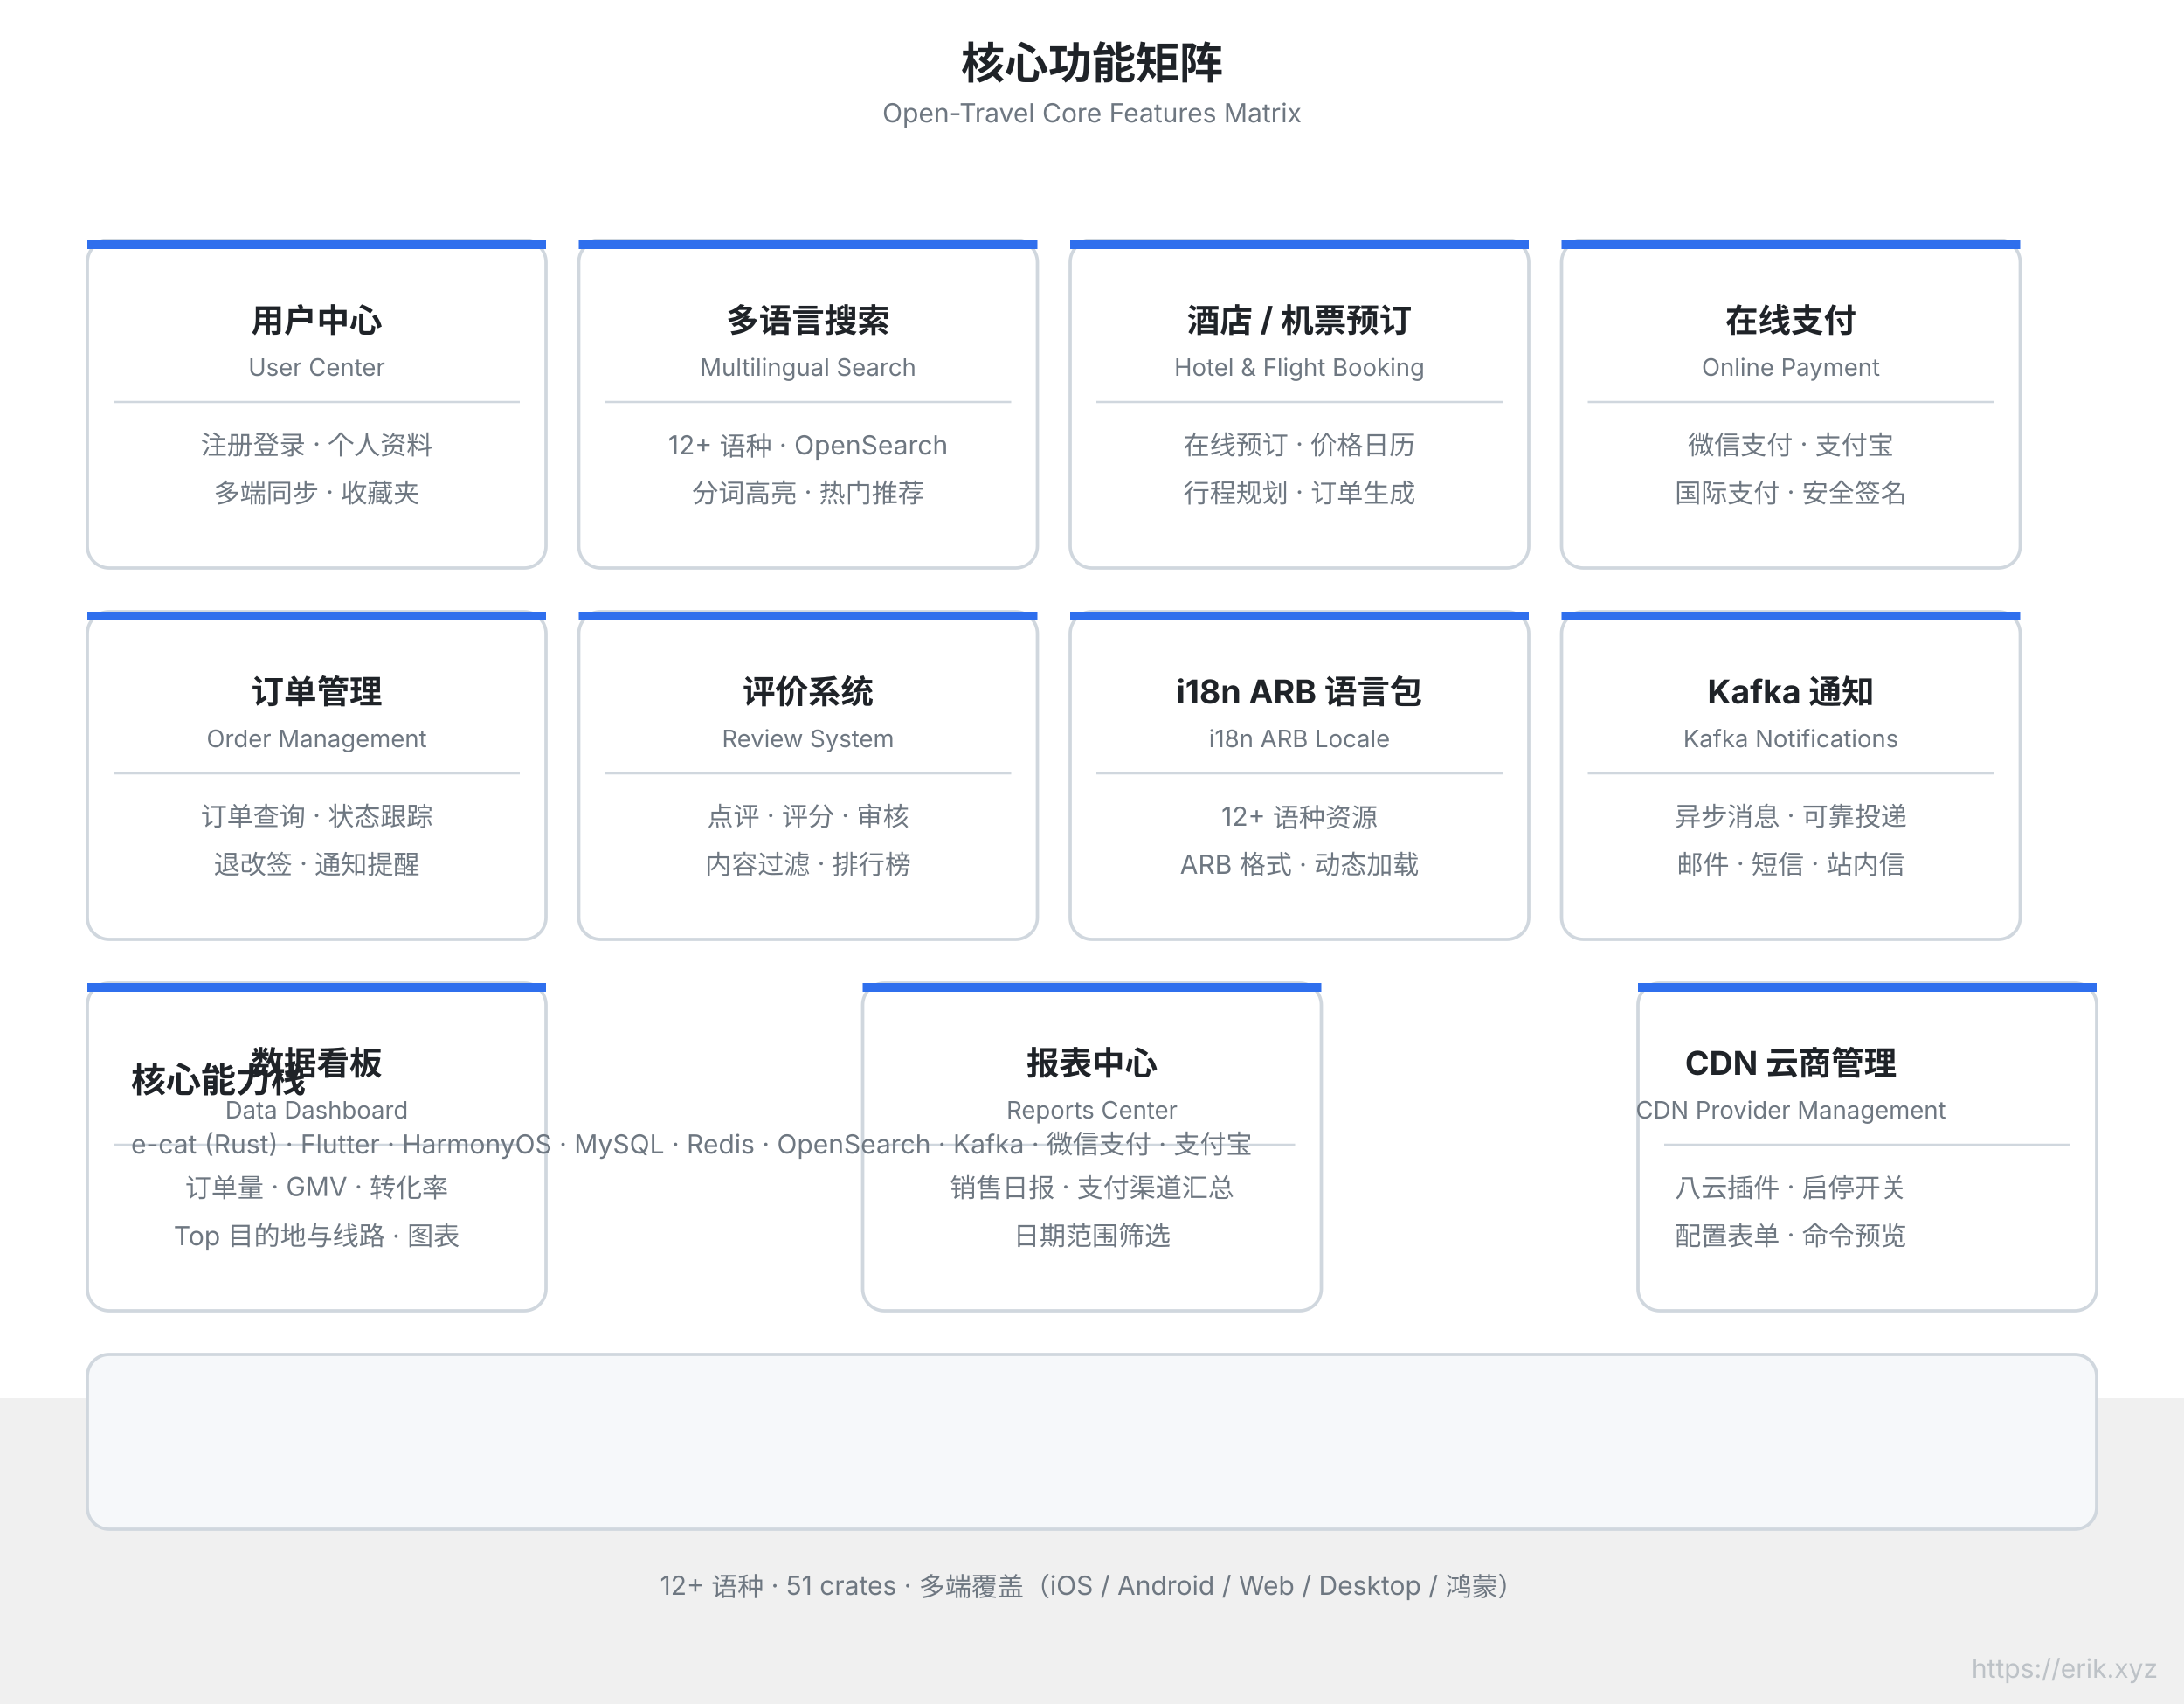
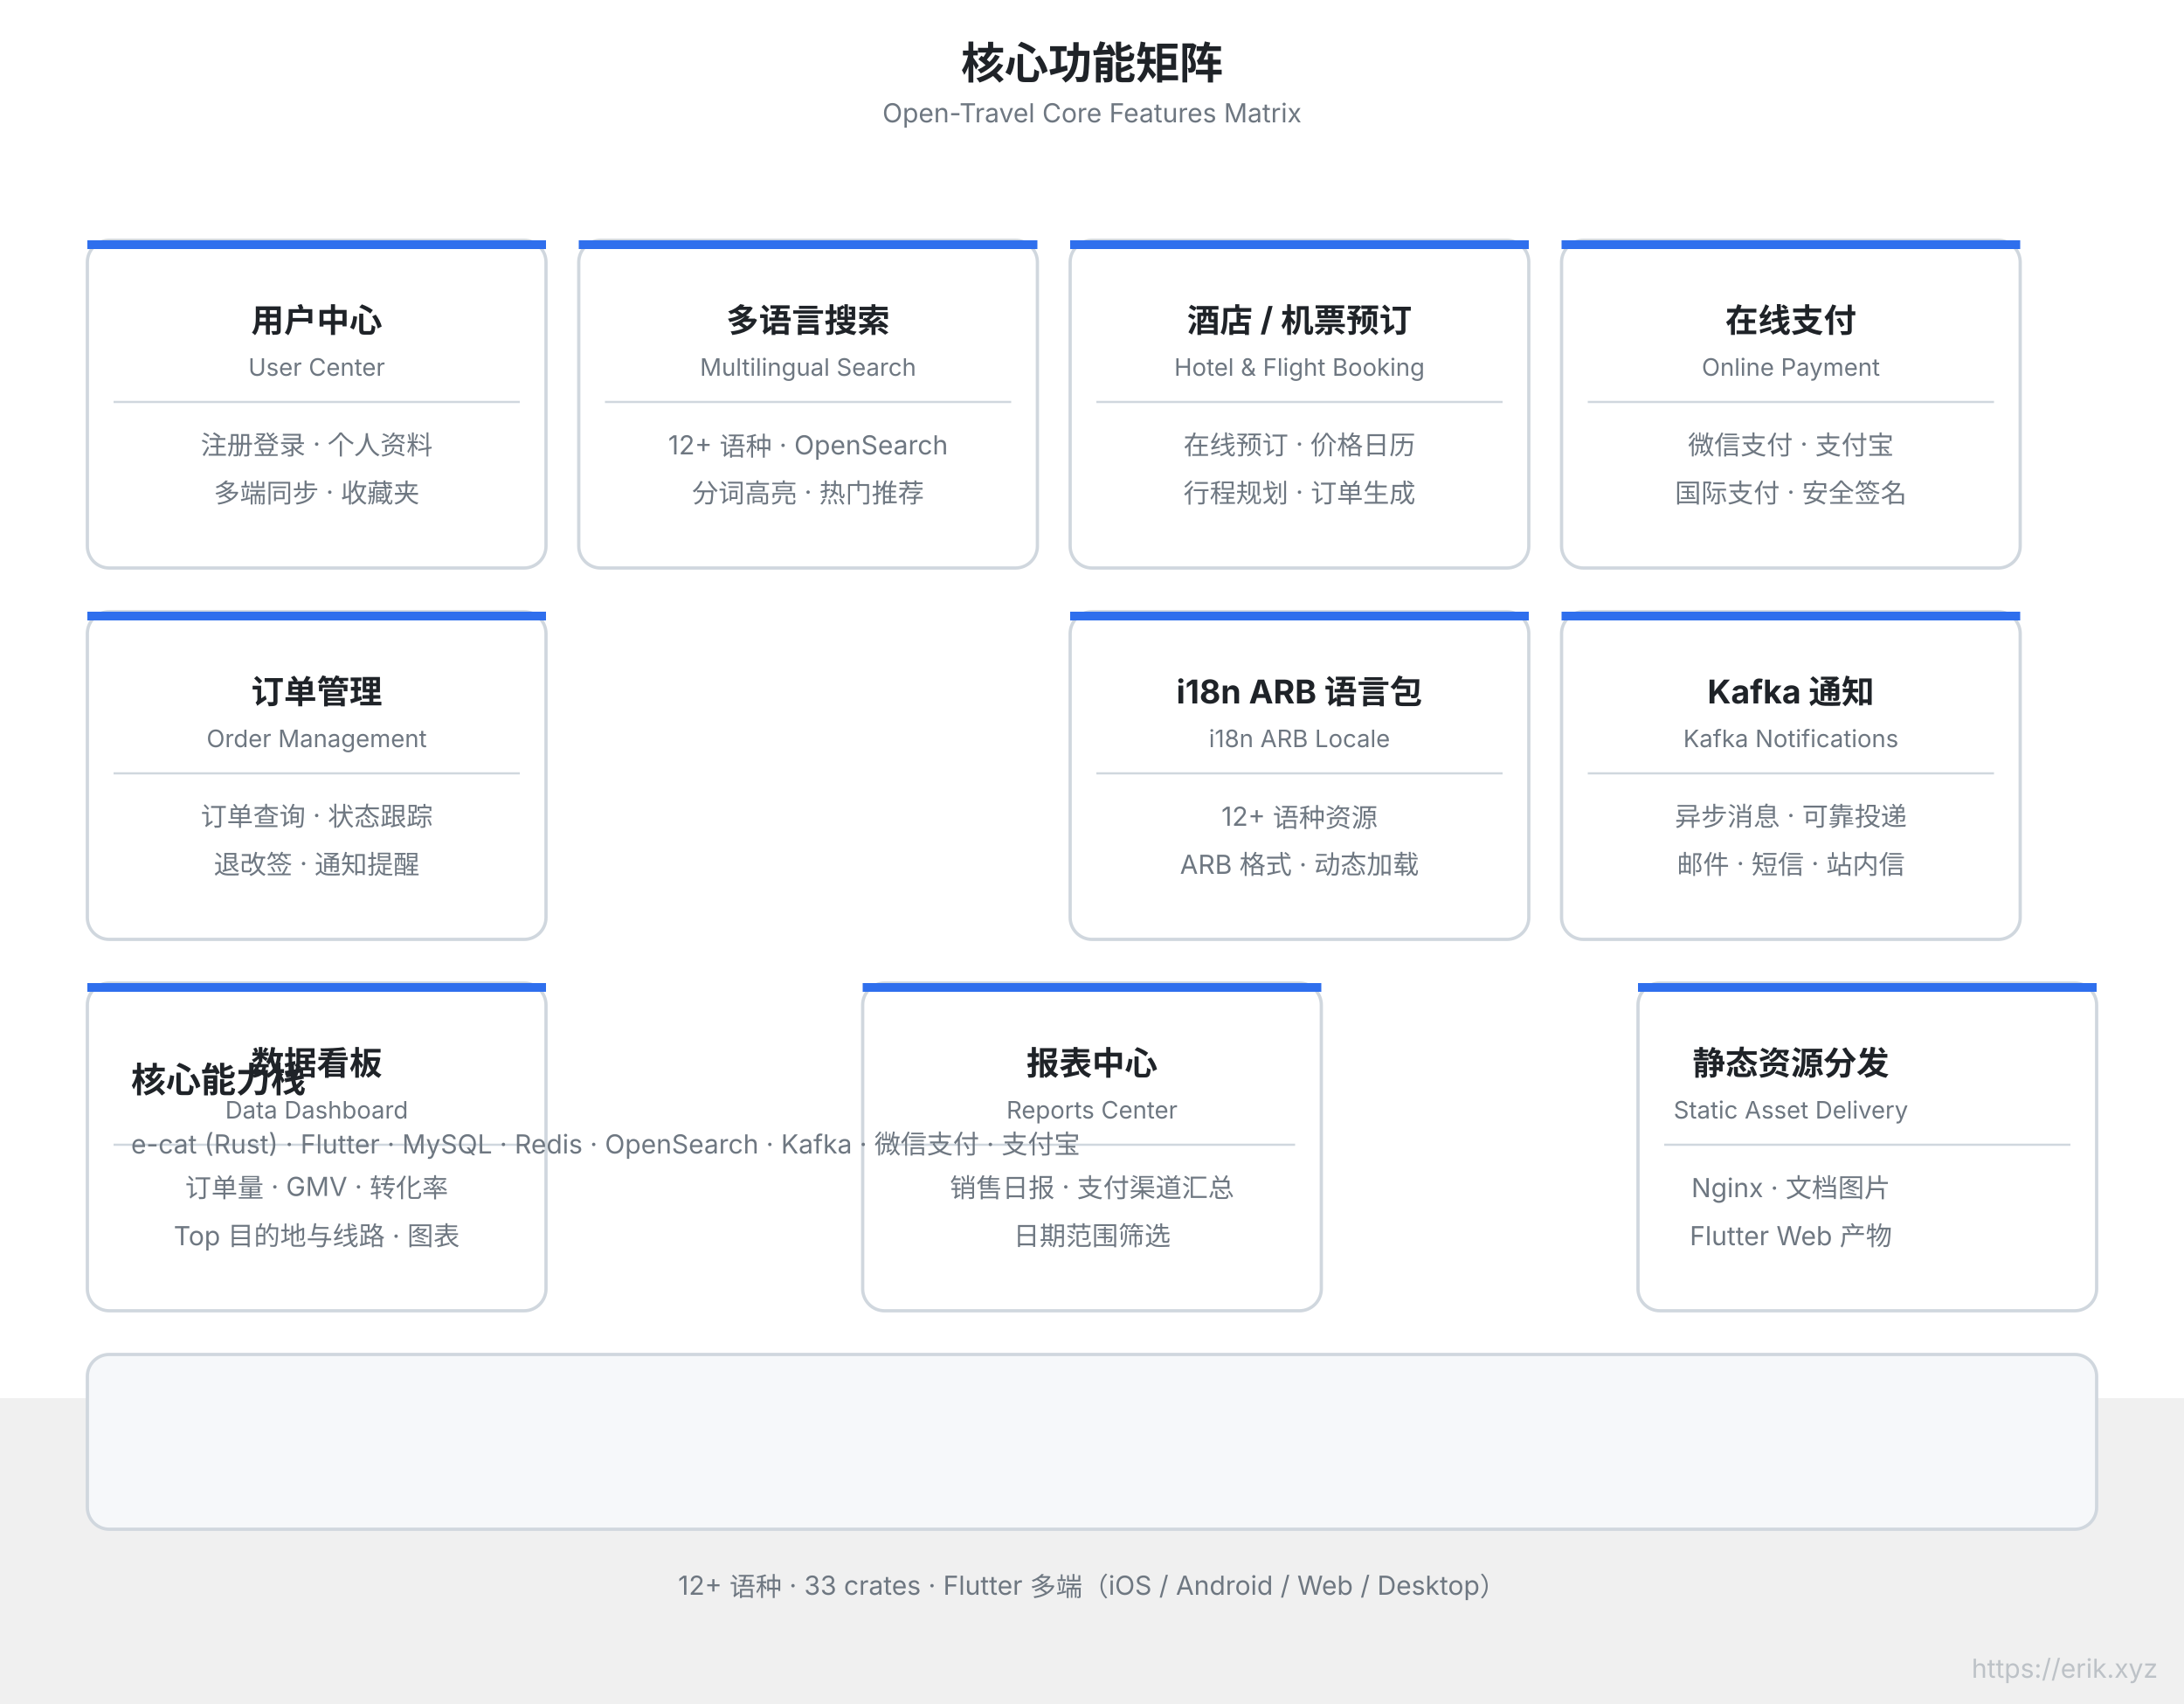
<svg xmlns="http://www.w3.org/2000/svg" width="1000" height="780" viewBox="0 0 1000 780">
  <defs>
    <style>
      text { font-family: system-ui, -apple-system, 'Segoe UI', sans-serif; }
      .t-title { font-size: 20px; font-weight: 700; fill: #1f2328; }
      .t-sub  { font-size: 12px; fill: #6e7781; }
      .t-h    { font-size: 16px; font-weight: 700; fill: #1f2328; }
      .t-m    { font-size: 15px; font-weight: 700; fill: #1f2328; }
      .t-eng  { font-size: 11px; fill: #6e7781; }
      .t-s    { font-size: 12px; fill: #6e7781; }
      .panel  { fill: #f6f8fa; stroke: #d0d7de; stroke-width: 1.5; rx: 10; }
      .card   { fill: #ffffff; stroke: #d0d7de; stroke-width: 1.5; rx: 10; }
      .accent { fill: #2f6fed; }
    </style>
  </defs>
  <rect width="1000" height="640" fill="#ffffff" />
  <text x="500" y="36" text-anchor="middle" class="t-title">核心功能矩阵</text>
  <text x="500" y="56" text-anchor="middle" class="t-sub">Open-Travel Core Features Matrix</text>
  <rect x="40" y="110" width="210" height="150" class="card" />
  <rect x="40" y="110" width="210" height="4" class="accent" />
  <text x="145" y="152" text-anchor="middle" class="t-m">用户中心</text>
  <text x="145" y="172" text-anchor="middle" class="t-eng">User Center</text>
  <line x1="52" y1="184" x2="238" y2="184" stroke="#d0d7de" stroke-width="1" />
  <text x="145" y="208" text-anchor="middle" class="t-s">注册登录 · 个人资料</text>
  <text x="145" y="230" text-anchor="middle" class="t-s">多端同步 · 收藏夹</text>
  <rect x="265" y="110" width="210" height="150" class="card" />
  <rect x="265" y="110" width="210" height="4" class="accent" />
  <text x="370" y="152" text-anchor="middle" class="t-m">多语言搜索</text>
  <text x="370" y="172" text-anchor="middle" class="t-eng">Multilingual Search</text>
  <line x1="277" y1="184" x2="463" y2="184" stroke="#d0d7de" stroke-width="1" />
  <text x="370" y="208" text-anchor="middle" class="t-s">12+ 语种 · OpenSearch</text>
  <text x="370" y="230" text-anchor="middle" class="t-s">分词高亮 · 热门推荐</text>
  <rect x="490" y="110" width="210" height="150" class="card" />
  <rect x="490" y="110" width="210" height="4" class="accent" />
  <text x="595" y="152" text-anchor="middle" class="t-m">酒店 / 机票预订</text>
  <text x="595" y="172" text-anchor="middle" class="t-eng">Hotel &amp; Flight Booking</text>
  <line x1="502" y1="184" x2="688" y2="184" stroke="#d0d7de" stroke-width="1" />
  <text x="595" y="208" text-anchor="middle" class="t-s">在线预订 · 价格日历</text>
  <text x="595" y="230" text-anchor="middle" class="t-s">行程规划 · 订单生成</text>
  <rect x="715" y="110" width="210" height="150" class="card" />
  <rect x="715" y="110" width="210" height="4" class="accent" />
  <text x="820" y="152" text-anchor="middle" class="t-m">在线支付</text>
  <text x="820" y="172" text-anchor="middle" class="t-eng">Online Payment</text>
  <line x1="727" y1="184" x2="913" y2="184" stroke="#d0d7de" stroke-width="1" />
  <text x="820" y="208" text-anchor="middle" class="t-s">微信支付 · 支付宝</text>
  <text x="820" y="230" text-anchor="middle" class="t-s">国际支付 · 安全签名</text>
  <rect x="40" y="280" width="210" height="150" class="card" />
  <rect x="40" y="280" width="210" height="4" class="accent" />
  <text x="145" y="322" text-anchor="middle" class="t-m">订单管理</text>
  <text x="145" y="342" text-anchor="middle" class="t-eng">Order Management</text>
  <line x1="52" y1="354" x2="238" y2="354" stroke="#d0d7de" stroke-width="1" />
  <text x="145" y="378" text-anchor="middle" class="t-s">订单查询 · 状态跟踪</text>
  <text x="145" y="400" text-anchor="middle" class="t-s">退改签 · 通知提醒</text>
-   <rect x="265" y="280" width="210" height="150" class="card" />
-   <rect x="265" y="280" width="210" height="4" class="accent" />
-   <text x="370" y="322" text-anchor="middle" class="t-m">评价系统</text>
-   <text x="370" y="342" text-anchor="middle" class="t-eng">Review System</text>
-   <line x1="277" y1="354" x2="463" y2="354" stroke="#d0d7de" stroke-width="1" />
-   <text x="370" y="378" text-anchor="middle" class="t-s">点评 · 评分 · 审核</text>
-   <text x="370" y="400" text-anchor="middle" class="t-s">内容过滤 · 排行榜</text>
  <rect x="490" y="280" width="210" height="150" class="card" />
  <rect x="490" y="280" width="210" height="4" class="accent" />
  <text x="595" y="322" text-anchor="middle" class="t-m">i18n ARB 语言包</text>
  <text x="595" y="342" text-anchor="middle" class="t-eng">i18n ARB Locale</text>
  <line x1="502" y1="354" x2="688" y2="354" stroke="#d0d7de" stroke-width="1" />
  <text x="595" y="378" text-anchor="middle" class="t-s">12+ 语种资源</text>
  <text x="595" y="400" text-anchor="middle" class="t-s">ARB 格式 · 动态加载</text>
  <rect x="715" y="280" width="210" height="150" class="card" />
  <rect x="715" y="280" width="210" height="4" class="accent" />
  <text x="820" y="322" text-anchor="middle" class="t-m">Kafka 通知</text>
  <text x="820" y="342" text-anchor="middle" class="t-eng">Kafka Notifications</text>
  <line x1="727" y1="354" x2="913" y2="354" stroke="#d0d7de" stroke-width="1" />
  <text x="820" y="378" text-anchor="middle" class="t-s">异步消息 · 可靠投递</text>
  <text x="820" y="400" text-anchor="middle" class="t-s">邮件 · 短信 · 站内信</text>
  <rect x="40" y="450" width="210" height="150" class="card" />
  <rect x="40" y="450" width="210" height="4" class="accent" />
  <text x="145" y="492" text-anchor="middle" class="t-m">数据看板</text>
  <text x="145" y="512" text-anchor="middle" class="t-eng">Data Dashboard</text>
  <line x1="52" y1="524" x2="238" y2="524" stroke="#d0d7de" stroke-width="1" />
  <text x="145" y="548" text-anchor="middle" class="t-s">订单量 · GMV · 转化率</text>
  <text x="145" y="570" text-anchor="middle" class="t-s">Top 目的地与线路 · 图表</text>
  <rect x="395" y="450" width="210" height="150" class="card" />
  <rect x="395" y="450" width="210" height="4" class="accent" />
  <text x="500" y="492" text-anchor="middle" class="t-m">报表中心</text>
  <text x="500" y="512" text-anchor="middle" class="t-eng">Reports Center</text>
  <line x1="407" y1="524" x2="593" y2="524" stroke="#d0d7de" stroke-width="1" />
  <text x="500" y="548" text-anchor="middle" class="t-s">销售日报 · 支付渠道汇总</text>
  <text x="500" y="570" text-anchor="middle" class="t-s">日期范围筛选</text>
  <rect x="750" y="450" width="210" height="150" class="card" />
  <rect x="750" y="450" width="210" height="4" class="accent" />
-   <text x="820" y="492" text-anchor="middle" class="t-m">CDN 云商管理</text>
-   <text x="820" y="512" text-anchor="middle" class="t-eng">CDN Provider Management</text>
+   <text x="820" y="492" text-anchor="middle" class="t-m">静态资源分发</text>
+   <text x="820" y="512" text-anchor="middle" class="t-eng">Static Asset Delivery</text>
  <line x1="762" y1="524" x2="948" y2="524" stroke="#d0d7de" stroke-width="1" />
-   <text x="820" y="548" text-anchor="middle" class="t-s">八云插件 · 启停开关</text>
-   <text x="820" y="570" text-anchor="middle" class="t-s">配置表单 · 命令预览</text>
+   <text x="820" y="548" text-anchor="middle" class="t-s">Nginx · 文档图片</text>
+   <text x="820" y="570" text-anchor="middle" class="t-s">Flutter Web 产物</text>
  <rect x="40" y="620" width="920" height="80" class="panel" />
  <text x="60" y="500" class="t-h">核心能力栈</text>
-   <text x="60" y="528" class="t-s">e-cat (Rust) · Flutter · HarmonyOS · MySQL · Redis · OpenSearch · Kafka · 微信支付 · 支付宝</text>
-   <text x="500" y="730" text-anchor="middle" class="t-s">12+ 语种 · 51 crates · 多端覆盖（iOS / Android / Web / Desktop / 鸿蒙）</text>
+   <text x="60" y="528" class="t-s">e-cat (Rust) · Flutter · MySQL · Redis · OpenSearch · Kafka · 微信支付 · 支付宝</text>
+   <text x="500" y="730" text-anchor="middle" class="t-s">12+ 语种 · 33 crates · Flutter 多端（iOS / Android / Web / Desktop）</text>
  <text x="988" y="768" text-anchor="end" font-size="12" fill="#8b949e" fill-opacity="0.5" font-family="system-ui, -apple-system, 'Segoe UI', sans-serif">https://erik.xyz</text>
</svg>
